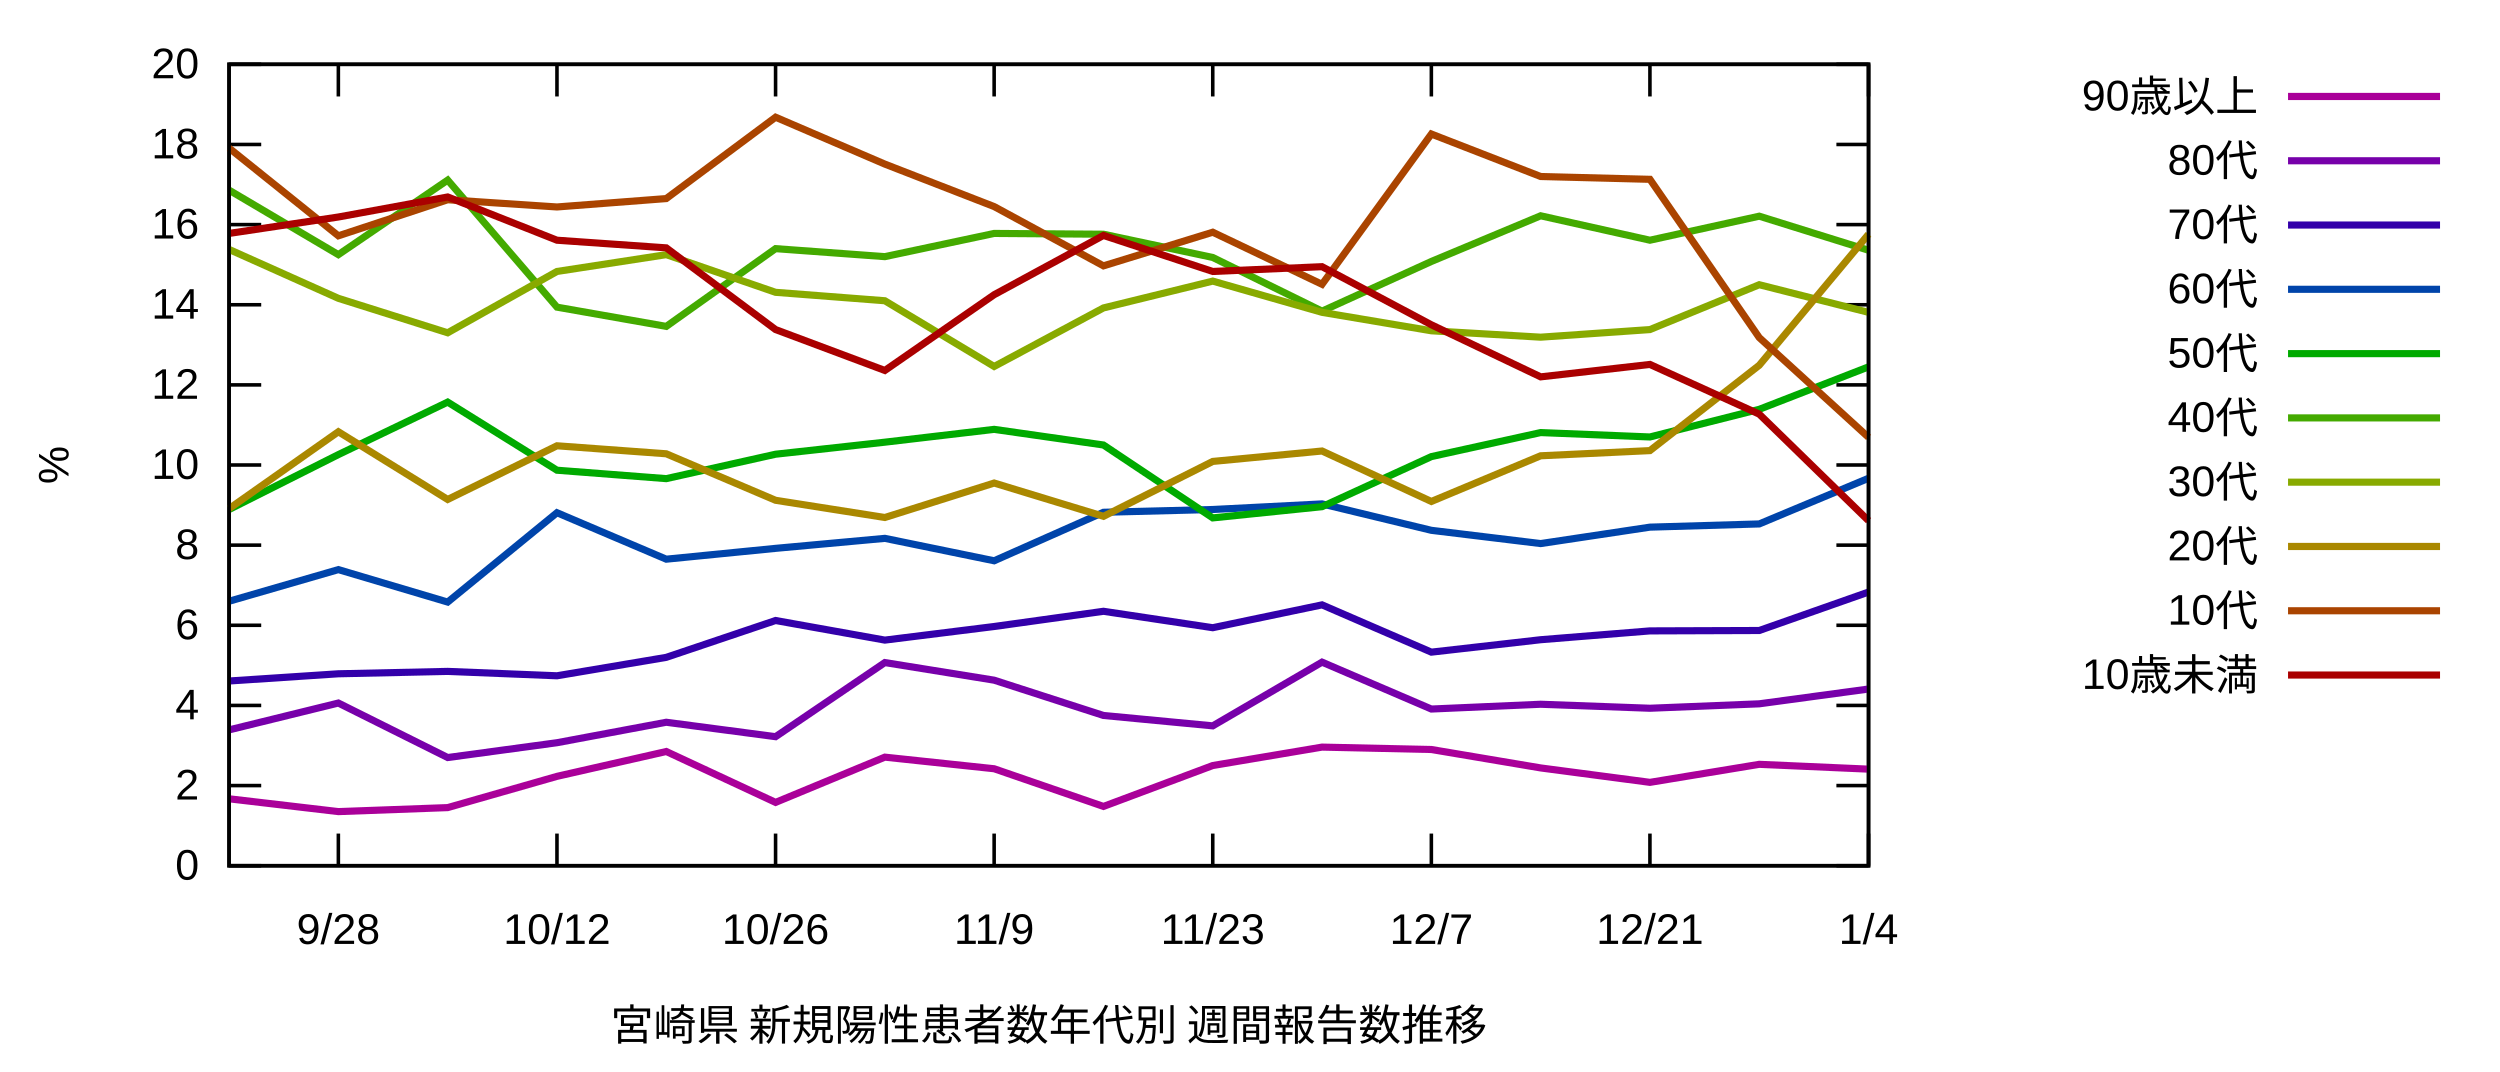
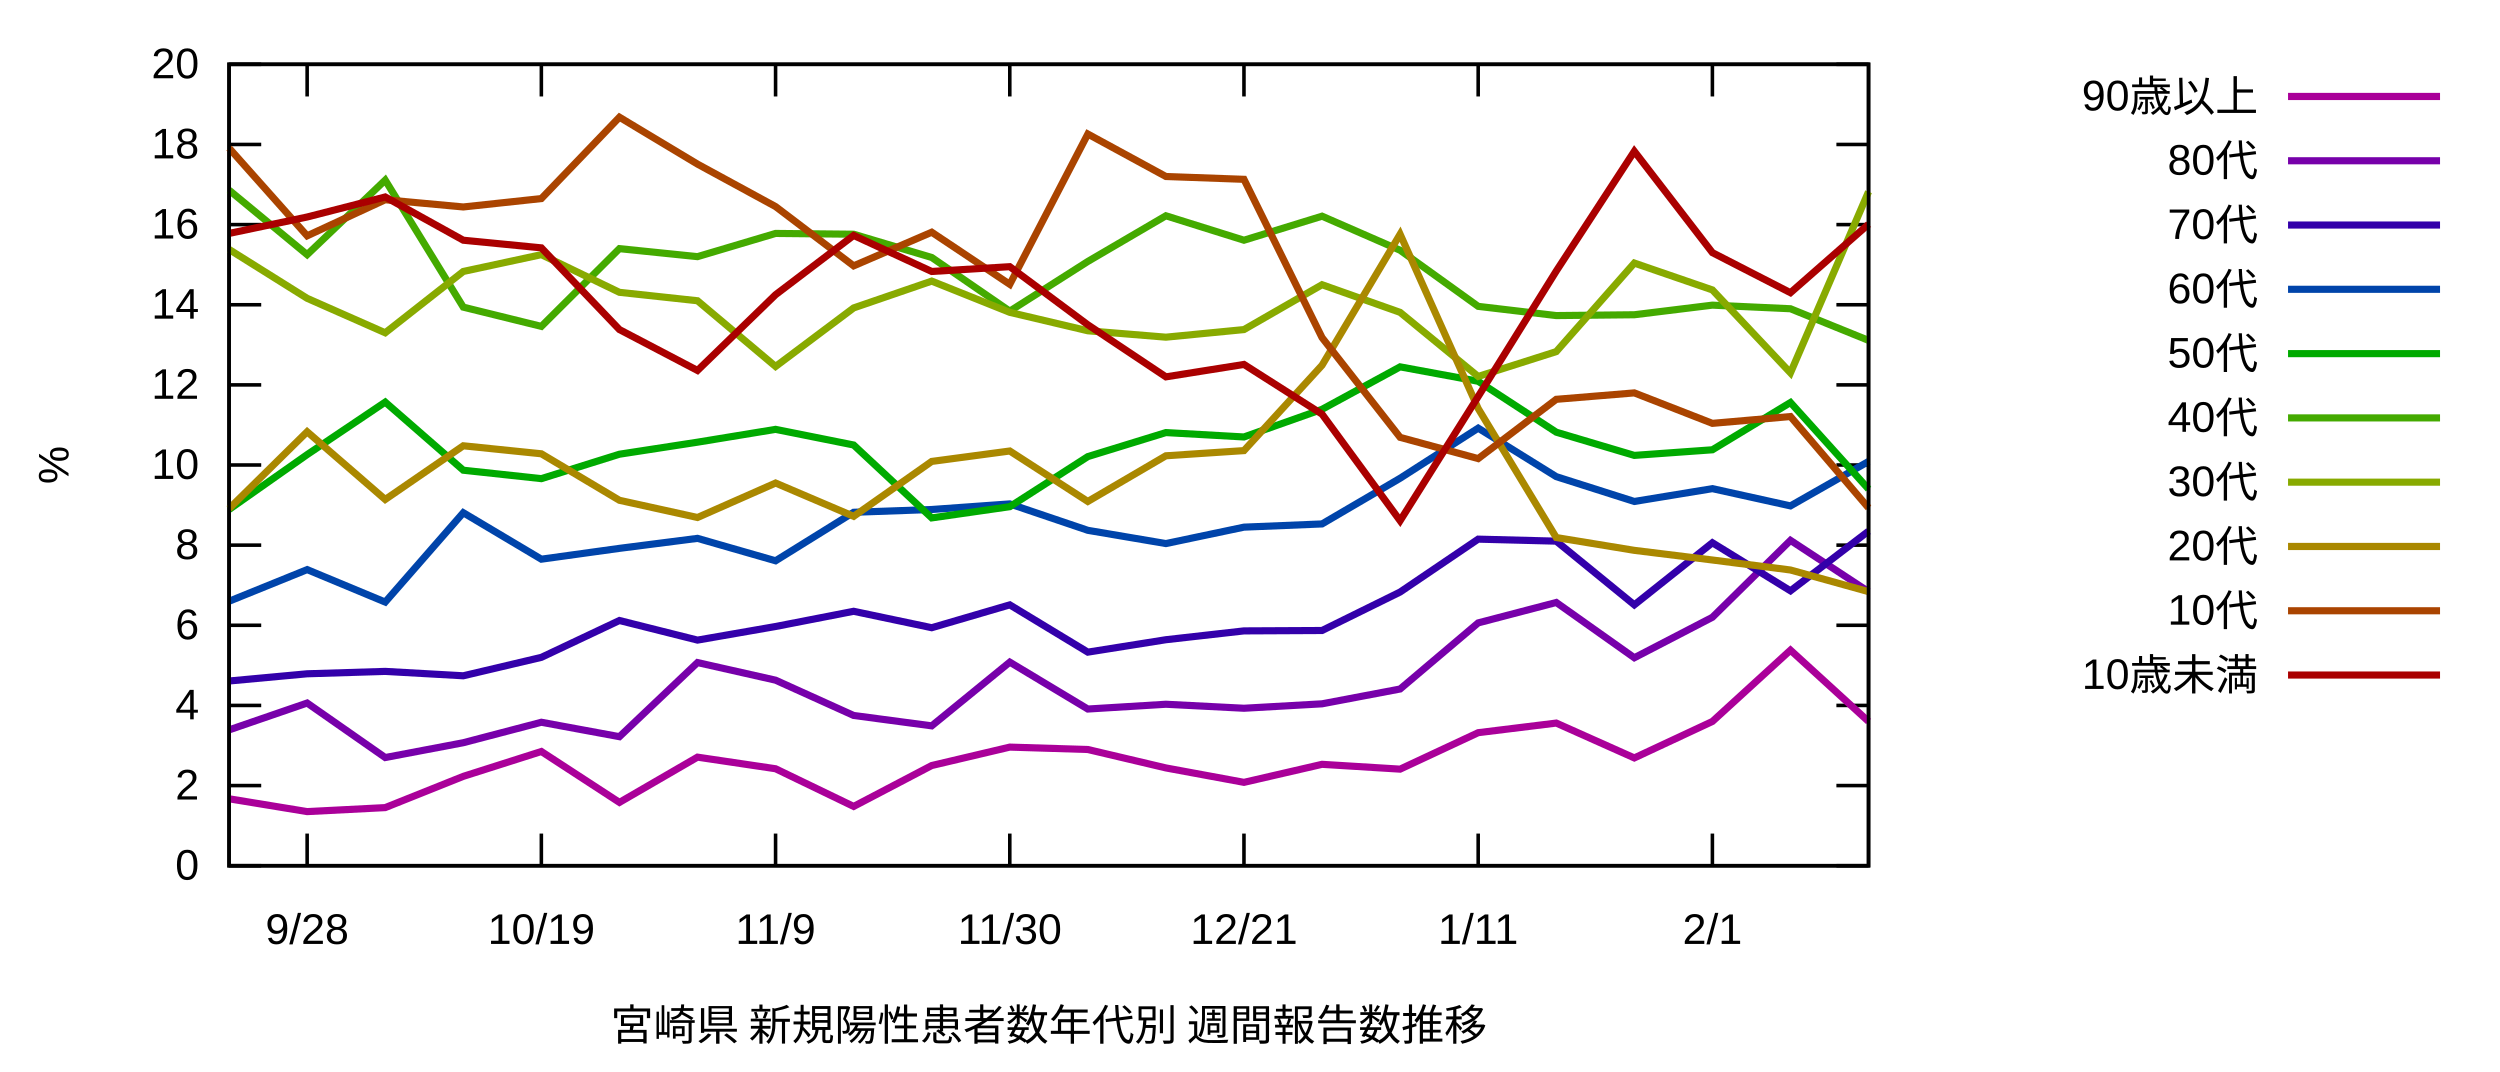
<svg xmlns="http://www.w3.org/2000/svg" xmlns:xlink="http://www.w3.org/1999/xlink" width="700" height="300" viewBox="0 0 700 300">
  <g id="gnuplot_canvas">
    <rect x="0" y="0" width="700" height="300" fill="none" />
    <defs>
      <circle id="gpDot" r="0.5" stroke-width="0.5" stroke="currentColor" />
      <path id="gpPt0" stroke-width="0.222" stroke="currentColor" d="M-1,0 h2 M0,-1 v2" />
      <path id="gpPt1" stroke-width="0.222" stroke="currentColor" d="M-1,-1 L1,1 M1,-1 L-1,1" />
      <path id="gpPt2" stroke-width="0.222" stroke="currentColor" d="M-1,0 L1,0 M0,-1 L0,1 M-1,-1 L1,1 M-1,1 L1,-1" />
      <rect id="gpPt3" stroke-width="0.222" stroke="currentColor" x="-1" y="-1" width="2" height="2" />
      <rect id="gpPt4" stroke-width="0.222" stroke="currentColor" fill="currentColor" x="-1" y="-1" width="2" height="2" />
      <circle id="gpPt5" stroke-width="0.222" stroke="currentColor" cx="0" cy="0" r="1" />
      <use xlink:href="#gpPt5" id="gpPt6" fill="currentColor" stroke="none" />
      <path id="gpPt7" stroke-width="0.222" stroke="currentColor" d="M0,-1.33 L-1.33,0.67 L1.33,0.67 z" />
      <use xlink:href="#gpPt7" id="gpPt8" fill="currentColor" stroke="none" />
      <use xlink:href="#gpPt7" id="gpPt9" stroke="currentColor" transform="rotate(180)" />
      <use xlink:href="#gpPt9" id="gpPt10" fill="currentColor" stroke="none" />
      <use xlink:href="#gpPt3" id="gpPt11" stroke="currentColor" transform="rotate(45)" />
      <use xlink:href="#gpPt11" id="gpPt12" fill="currentColor" stroke="none" />
      <path id="gpPt13" stroke-width="0.222" stroke="currentColor" d="M0,1.330 L1.265,0.411 L0.782,-1.067 L-0.782,-1.076 L-1.265,0.411 z" />
      <use xlink:href="#gpPt13" id="gpPt14" fill="currentColor" stroke="none" />
      <filter id="textbox" filterUnits="objectBoundingBox" x="0" y="0" height="1" width="1">
        <feFlood flood-color="white" flood-opacity="1" result="bgnd" />
        <feComposite in="SourceGraphic" in2="bgnd" operator="atop" />
      </filter>
      <filter id="greybox" filterUnits="objectBoundingBox" x="0" y="0" height="1" width="1">
        <feFlood flood-color="lightgrey" flood-opacity="1" result="grey" />
        <feComposite in="SourceGraphic" in2="grey" operator="atop" />
      </filter>
    </defs>
    <g fill="none" color="white" stroke="currentColor" stroke-width="1.00" stroke-linecap="butt" stroke-linejoin="miter">
</g>
    <g fill="none" color="black" stroke="currentColor" stroke-width="1.00" stroke-linecap="butt" stroke-linejoin="miter">
      <path stroke="black" d="M64.14,242.40 L73.14,242.40 M523.19,242.40 L514.19,242.40  " />
      <g transform="translate(55.75,246.30)" stroke="none" fill="black" font-family="Arial" font-size="12.00" text-anchor="end">
        <text>
          <tspan font-family="Arial"> 0</tspan>
        </text>
      </g>
    </g>
    <g fill="none" color="black" stroke="currentColor" stroke-width="1.00" stroke-linecap="butt" stroke-linejoin="miter">
      <path stroke="black" d="M64.14,219.96 L73.14,219.96 M523.19,219.96 L514.19,219.96  " />
      <g transform="translate(55.75,223.86)" stroke="none" fill="black" font-family="Arial" font-size="12.00" text-anchor="end">
        <text>
          <tspan font-family="Arial"> 2</tspan>
        </text>
      </g>
    </g>
    <g fill="none" color="black" stroke="currentColor" stroke-width="1.00" stroke-linecap="butt" stroke-linejoin="miter">
      <path stroke="black" d="M64.14,197.52 L73.14,197.52 M523.19,197.52 L514.19,197.52  " />
      <g transform="translate(55.75,201.42)" stroke="none" fill="black" font-family="Arial" font-size="12.00" text-anchor="end">
        <text>
          <tspan font-family="Arial"> 4</tspan>
        </text>
      </g>
    </g>
    <g fill="none" color="black" stroke="currentColor" stroke-width="1.00" stroke-linecap="butt" stroke-linejoin="miter">
      <path stroke="black" d="M64.14,175.08 L73.14,175.08 M523.19,175.08 L514.19,175.08  " />
      <g transform="translate(55.75,178.98)" stroke="none" fill="black" font-family="Arial" font-size="12.00" text-anchor="end">
        <text>
          <tspan font-family="Arial"> 6</tspan>
        </text>
      </g>
    </g>
    <g fill="none" color="black" stroke="currentColor" stroke-width="1.00" stroke-linecap="butt" stroke-linejoin="miter">
      <path stroke="black" d="M64.14,152.64 L73.14,152.64 M523.19,152.64 L514.19,152.64  " />
      <g transform="translate(55.75,156.54)" stroke="none" fill="black" font-family="Arial" font-size="12.00" text-anchor="end">
        <text>
          <tspan font-family="Arial"> 8</tspan>
        </text>
      </g>
    </g>
    <g fill="none" color="black" stroke="currentColor" stroke-width="1.00" stroke-linecap="butt" stroke-linejoin="miter">
      <path stroke="black" d="M64.14,130.20 L73.14,130.20 M523.19,130.20 L514.19,130.20  " />
      <g transform="translate(55.75,134.10)" stroke="none" fill="black" font-family="Arial" font-size="12.00" text-anchor="end">
        <text>
          <tspan font-family="Arial"> 10</tspan>
        </text>
      </g>
    </g>
    <g fill="none" color="black" stroke="currentColor" stroke-width="1.00" stroke-linecap="butt" stroke-linejoin="miter">
      <path stroke="black" d="M64.14,107.77 L73.14,107.77 M523.19,107.77 L514.19,107.77  " />
      <g transform="translate(55.75,111.67)" stroke="none" fill="black" font-family="Arial" font-size="12.00" text-anchor="end">
        <text>
          <tspan font-family="Arial"> 12</tspan>
        </text>
      </g>
    </g>
    <g fill="none" color="black" stroke="currentColor" stroke-width="1.00" stroke-linecap="butt" stroke-linejoin="miter">
      <path stroke="black" d="M64.14,85.33 L73.14,85.33 M523.19,85.33 L514.19,85.33  " />
      <g transform="translate(55.75,89.23)" stroke="none" fill="black" font-family="Arial" font-size="12.00" text-anchor="end">
        <text>
          <tspan font-family="Arial"> 14</tspan>
        </text>
      </g>
    </g>
    <g fill="none" color="black" stroke="currentColor" stroke-width="1.00" stroke-linecap="butt" stroke-linejoin="miter">
      <path stroke="black" d="M64.14,62.89 L73.14,62.89 M523.19,62.89 L514.19,62.89  " />
      <g transform="translate(55.75,66.79)" stroke="none" fill="black" font-family="Arial" font-size="12.00" text-anchor="end">
        <text>
          <tspan font-family="Arial"> 16</tspan>
        </text>
      </g>
    </g>
    <g fill="none" color="black" stroke="currentColor" stroke-width="1.00" stroke-linecap="butt" stroke-linejoin="miter">
      <path stroke="black" d="M64.14,40.45 L73.14,40.45 M523.19,40.45 L514.19,40.45  " />
      <g transform="translate(55.75,44.35)" stroke="none" fill="black" font-family="Arial" font-size="12.00" text-anchor="end">
        <text>
          <tspan font-family="Arial"> 18</tspan>
        </text>
      </g>
    </g>
    <g fill="none" color="black" stroke="currentColor" stroke-width="1.00" stroke-linecap="butt" stroke-linejoin="miter">
      <path stroke="black" d="M64.14,18.01 L73.14,18.01 M523.19,18.01 L514.19,18.01  " />
      <g transform="translate(55.75,21.91)" stroke="none" fill="black" font-family="Arial" font-size="12.00" text-anchor="end">
        <text>
          <tspan font-family="Arial"> 20</tspan>
        </text>
      </g>
    </g>
    <g fill="none" color="black" stroke="currentColor" stroke-width="1.00" stroke-linecap="butt" stroke-linejoin="miter">
-       <path stroke="black" d="M94.74,242.40 L94.74,233.40 M94.74,18.01 L94.74,27.01  " />
-       <g transform="translate(94.74,264.30)" stroke="none" fill="black" font-family="Arial" font-size="12.00" text-anchor="middle">
+       <path stroke="black" d="M86.00,242.40 L86.00,233.40 M86.00,18.01 L86.00,27.01  " />
+       <g transform="translate(86.00,264.30)" stroke="none" fill="black" font-family="Arial" font-size="12.00" text-anchor="middle">
        <text>
          <tspan font-family="Arial">9/28</tspan>
        </text>
      </g>
    </g>
    <g fill="none" color="black" stroke="currentColor" stroke-width="1.00" stroke-linecap="butt" stroke-linejoin="miter">
-       <path stroke="black" d="M155.95,242.40 L155.95,233.40 M155.95,18.01 L155.95,27.01  " />
-       <g transform="translate(155.95,264.30)" stroke="none" fill="black" font-family="Arial" font-size="12.00" text-anchor="middle">
-         <text>
-           <tspan font-family="Arial">10/12</tspan>
+       <path stroke="black" d="M151.58,242.40 L151.58,233.40 M151.58,18.01 L151.58,27.01  " />
+       <g transform="translate(151.58,264.30)" stroke="none" fill="black" font-family="Arial" font-size="12.00" text-anchor="middle">
+         <text>
+           <tspan font-family="Arial">10/19</tspan>
        </text>
      </g>
    </g>
    <g fill="none" color="black" stroke="currentColor" stroke-width="1.00" stroke-linecap="butt" stroke-linejoin="miter">
      <path stroke="black" d="M217.16,242.40 L217.16,233.40 M217.16,18.01 L217.16,27.01  " />
      <g transform="translate(217.16,264.30)" stroke="none" fill="black" font-family="Arial" font-size="12.00" text-anchor="middle">
        <text>
-           <tspan font-family="Arial">10/26</tspan>
-         </text>
-       </g>
-     </g>
-     <g fill="none" color="black" stroke="currentColor" stroke-width="1.00" stroke-linecap="butt" stroke-linejoin="miter">
-       <path stroke="black" d="M278.36,242.40 L278.36,233.40 M278.36,18.01 L278.36,27.01  " />
-       <g transform="translate(278.36,264.30)" stroke="none" fill="black" font-family="Arial" font-size="12.00" text-anchor="middle">
-         <text>
          <tspan font-family="Arial">11/9</tspan>
        </text>
      </g>
    </g>
    <g fill="none" color="black" stroke="currentColor" stroke-width="1.00" stroke-linecap="butt" stroke-linejoin="miter">
-       <path stroke="black" d="M339.57,242.40 L339.57,233.40 M339.57,18.01 L339.57,27.01  " />
-       <g transform="translate(339.57,264.30)" stroke="none" fill="black" font-family="Arial" font-size="12.00" text-anchor="middle">
-         <text>
-           <tspan font-family="Arial">11/23</tspan>
-         </text>
-       </g>
-     </g>
-     <g fill="none" color="black" stroke="currentColor" stroke-width="1.00" stroke-linecap="butt" stroke-linejoin="miter">
-       <path stroke="black" d="M400.78,242.40 L400.78,233.40 M400.78,18.01 L400.78,27.01  " />
-       <g transform="translate(400.78,264.30)" stroke="none" fill="black" font-family="Arial" font-size="12.00" text-anchor="middle">
-         <text>
-           <tspan font-family="Arial">12/7</tspan>
-         </text>
-       </g>
-     </g>
-     <g fill="none" color="black" stroke="currentColor" stroke-width="1.00" stroke-linecap="butt" stroke-linejoin="miter">
-       <path stroke="black" d="M461.98,242.40 L461.98,233.40 M461.98,18.01 L461.98,27.01  " />
-       <g transform="translate(461.98,264.30)" stroke="none" fill="black" font-family="Arial" font-size="12.00" text-anchor="middle">
+       <path stroke="black" d="M282.74,242.40 L282.74,233.40 M282.74,18.01 L282.74,27.01  " />
+       <g transform="translate(282.74,264.30)" stroke="none" fill="black" font-family="Arial" font-size="12.00" text-anchor="middle">
+         <text>
+           <tspan font-family="Arial">11/30</tspan>
+         </text>
+       </g>
+     </g>
+     <g fill="none" color="black" stroke="currentColor" stroke-width="1.00" stroke-linecap="butt" stroke-linejoin="miter">
+       <path stroke="black" d="M348.31,242.40 L348.31,233.40 M348.31,18.01 L348.31,27.01  " />
+       <g transform="translate(348.31,264.30)" stroke="none" fill="black" font-family="Arial" font-size="12.00" text-anchor="middle">
        <text>
          <tspan font-family="Arial">12/21</tspan>
        </text>
      </g>
    </g>
    <g fill="none" color="black" stroke="currentColor" stroke-width="1.00" stroke-linecap="butt" stroke-linejoin="miter">
-       <path stroke="black" d="M523.19,242.40 L523.19,233.40 M523.19,18.01 L523.19,27.01  " />
-       <g transform="translate(523.19,264.30)" stroke="none" fill="black" font-family="Arial" font-size="12.00" text-anchor="middle">
-         <text>
-           <tspan font-family="Arial">1/4</tspan>
+       <path stroke="black" d="M413.89,242.40 L413.89,233.40 M413.89,18.01 L413.89,27.01  " />
+       <g transform="translate(413.89,264.30)" stroke="none" fill="black" font-family="Arial" font-size="12.00" text-anchor="middle">
+         <text>
+           <tspan font-family="Arial">1/11</tspan>
+         </text>
+       </g>
+     </g>
+     <g fill="none" color="black" stroke="currentColor" stroke-width="1.00" stroke-linecap="butt" stroke-linejoin="miter">
+       <path stroke="black" d="M479.47,242.40 L479.47,233.40 M479.47,18.01 L479.47,27.01  " />
+       <g transform="translate(479.47,264.30)" stroke="none" fill="black" font-family="Arial" font-size="12.00" text-anchor="middle">
+         <text>
+           <tspan font-family="Arial">2/1</tspan>
        </text>
      </g>
    </g>
    <g fill="none" color="black" stroke="currentColor" stroke-width="1.00" stroke-linecap="butt" stroke-linejoin="miter">
</g>
    <g fill="none" color="black" stroke="currentColor" stroke-width="1.00" stroke-linecap="butt" stroke-linejoin="miter">
      <path stroke="black" d="M64.14,18.01 L64.14,242.40 L523.19,242.40 L523.19,18.01 L64.14,18.01 Z  " />
    </g>
    <g fill="none" color="black" stroke="currentColor" stroke-width="1.00" stroke-linecap="butt" stroke-linejoin="miter">
      <g transform="translate(19.18,130.21) rotate(270)" stroke="none" fill="black" font-family="Arial" font-size="12.00" text-anchor="middle">
        <text>
          <tspan font-family="Arial">%</tspan>
        </text>
      </g>
    </g>
    <g fill="none" color="black" stroke="currentColor" stroke-width="1.00" stroke-linecap="butt" stroke-linejoin="miter">
      <g transform="translate(293.66,291.30)" stroke="none" fill="black" font-family="Arial" font-size="12.00" text-anchor="middle">
        <text>
          <tspan font-family="Arial">宮崎県 新規陽性患者数年代別 週間報告数推移</tspan>
        </text>
      </g>
    </g>
    <g fill="none" color="black" stroke="currentColor" stroke-width="1.00" stroke-linecap="butt" stroke-linejoin="miter">
</g>
    <g id="gnuplot_plot_1">
      <g fill="none" color="white" stroke="currentColor" stroke-width="2.00" stroke-linecap="butt" stroke-linejoin="miter">
</g>
      <g fill="none" color="black" stroke="currentColor" stroke-width="2.00" stroke-linecap="butt" stroke-linejoin="miter">
        <g transform="translate(632.26,30.91)" stroke="none" fill="black" font-family="Arial" font-size="12.00" text-anchor="end">
          <text>
            <tspan font-family="Arial">90歳以上</tspan>
          </text>
        </g>
      </g>
      <g fill="none" color="black" stroke="currentColor" stroke-width="2.00" stroke-linecap="butt" stroke-linejoin="miter">
-         <path stroke="rgb(170,   0, 153)" d="M640.65,27.01 L683.21,27.01 M64.14,223.66 L94.74,227.25 L125.35,226.13 L155.95,217.38 L186.55,210.42 L217.16,224.67   L247.76,212.00 L278.36,215.25 L308.97,225.80 L339.57,214.35 L370.17,209.19 L400.78,209.86 L431.38,215.02 L461.98,219.06   L492.59,214.01 L523.19,215.36  " />
+         <path stroke="rgb(170,   0, 153)" d="M640.65,27.01 L683.21,27.01 M64.14,223.66 L86.00,227.25 L107.86,226.13 L129.72,217.38 L151.58,210.42 L173.44,224.67   L195.30,212.00 L217.16,215.25 L239.02,225.80 L260.88,214.35 L282.74,209.19 L304.59,209.86 L326.45,215.02 L348.31,219.06   L370.17,214.01 L392.03,215.36 L413.89,205.15 L435.75,202.46 L457.61,212.22 L479.47,202.01 L501.33,182.04 L523.19,202.01    " />
      </g>
    </g>
    <g id="gnuplot_plot_2">
      <g fill="none" color="black" stroke="currentColor" stroke-width="2.00" stroke-linecap="butt" stroke-linejoin="miter">
        <g transform="translate(632.26,48.91)" stroke="none" fill="black" font-family="Arial" font-size="12.00" text-anchor="end">
          <text>
            <tspan font-family="Arial">80代</tspan>
          </text>
        </g>
      </g>
      <g fill="none" color="black" stroke="currentColor" stroke-width="2.00" stroke-linecap="butt" stroke-linejoin="miter">
-         <path stroke="rgb(119,   0, 170)" d="M640.65,45.01 L683.21,45.01 M64.14,204.37 L94.74,196.85 L125.35,212.11 L155.95,207.96 L186.55,202.23 L217.16,206.27   L247.76,185.52 L278.36,190.45 L308.97,200.33 L339.57,203.24 L370.17,185.40 L400.78,198.53 L431.38,197.19 L461.98,198.31   L492.59,197.07 L523.19,192.92  " />
+         <path stroke="rgb(119,   0, 170)" d="M640.65,45.01 L683.21,45.01 M64.14,204.37 L86.00,196.85 L107.86,212.11 L129.72,207.96 L151.58,202.23 L173.44,206.27   L195.30,185.52 L217.16,190.45 L239.02,200.33 L260.88,203.24 L282.74,185.40 L304.59,198.53 L326.45,197.19 L348.31,198.31   L370.17,197.07 L392.03,192.92 L413.89,174.41 L435.75,168.69 L457.61,184.17 L479.47,172.84 L501.33,151.30 L523.19,165.66    " />
      </g>
    </g>
    <g id="gnuplot_plot_3">
      <g fill="none" color="black" stroke="currentColor" stroke-width="2.00" stroke-linecap="butt" stroke-linejoin="miter">
        <g transform="translate(632.26,66.91)" stroke="none" fill="black" font-family="Arial" font-size="12.00" text-anchor="end">
          <text>
            <tspan font-family="Arial">70代</tspan>
          </text>
        </g>
      </g>
      <g fill="none" color="black" stroke="currentColor" stroke-width="2.00" stroke-linecap="butt" stroke-linejoin="miter">
-         <path stroke="rgb( 51,   0, 170)" d="M640.65,63.01 L683.21,63.01 M64.14,190.68 L94.74,188.66 L125.35,187.99 L155.95,189.22 L186.55,184.06 L217.16,173.74   L247.76,179.23 L278.36,175.42 L308.97,171.16 L339.57,175.76 L370.17,169.36 L400.78,182.60 L431.38,179.12 L461.98,176.65   L492.59,176.54 L523.19,165.77  " />
+         <path stroke="rgb( 51,   0, 170)" d="M640.65,63.01 L683.21,63.01 M64.14,190.68 L86.00,188.66 L107.86,187.99 L129.72,189.22 L151.58,184.06 L173.44,173.74   L195.30,179.23 L217.16,175.42 L239.02,171.16 L260.88,175.76 L282.74,169.36 L304.59,182.60 L326.45,179.12 L348.31,176.65   L370.17,176.54 L392.03,165.77 L413.89,150.96 L435.75,151.52 L457.61,169.36 L479.47,151.97 L501.33,165.43 L523.19,148.72    " />
      </g>
    </g>
    <g id="gnuplot_plot_4">
      <g fill="none" color="black" stroke="currentColor" stroke-width="2.00" stroke-linecap="butt" stroke-linejoin="miter">
        <g transform="translate(632.26,84.91)" stroke="none" fill="black" font-family="Arial" font-size="12.00" text-anchor="end">
          <text>
            <tspan font-family="Arial">60代</tspan>
          </text>
        </g>
      </g>
      <g fill="none" color="black" stroke="currentColor" stroke-width="2.00" stroke-linecap="butt" stroke-linejoin="miter">
-         <path stroke="rgb(  0,  68, 170)" d="M640.65,81.01 L683.21,81.01 M64.14,168.35 L94.74,159.49 L125.35,168.58 L155.95,143.56 L186.55,156.57 L217.16,153.54   L247.76,150.74 L278.36,157.02 L308.97,143.44 L339.57,142.66 L370.17,141.09 L400.78,148.49 L431.38,152.20 L461.98,147.60   L492.59,146.70 L523.19,133.91  " />
+         <path stroke="rgb(  0,  68, 170)" d="M640.65,81.01 L683.21,81.01 M64.14,168.35 L86.00,159.49 L107.86,168.58 L129.72,143.56 L151.58,156.57 L173.44,153.54   L195.30,150.74 L217.16,157.02 L239.02,143.44 L260.88,142.66 L282.74,141.09 L304.59,148.49 L326.45,152.20 L348.31,147.60   L370.17,146.70 L392.03,133.91 L413.89,119.88 L435.75,133.46 L457.61,140.41 L479.47,136.82 L501.33,141.65 L523.19,129.20    " />
      </g>
    </g>
    <g id="gnuplot_plot_5">
      <g fill="none" color="black" stroke="currentColor" stroke-width="2.00" stroke-linecap="butt" stroke-linejoin="miter">
        <g transform="translate(632.26,102.91)" stroke="none" fill="black" font-family="Arial" font-size="12.00" text-anchor="end">
          <text>
            <tspan font-family="Arial">50代</tspan>
          </text>
        </g>
      </g>
      <g fill="none" color="black" stroke="currentColor" stroke-width="2.00" stroke-linecap="butt" stroke-linejoin="miter">
-         <path stroke="rgb(  0, 170,   0)" d="M640.65,99.01 L683.21,99.01 M64.14,142.66 L94.74,127.29 L125.35,112.59 L155.95,131.66 L186.55,134.02 L217.16,127.18   L247.76,123.81 L278.36,120.22 L308.97,124.60 L339.57,145.01 L370.17,141.87 L400.78,127.85 L431.38,121.12 L461.98,122.35   L492.59,114.61 L523.19,102.72  " />
+         <path stroke="rgb(  0, 170,   0)" d="M640.65,99.01 L683.21,99.01 M64.14,142.66 L86.00,127.29 L107.86,112.59 L129.72,131.66 L151.58,134.02 L173.44,127.18   L195.30,123.81 L217.16,120.22 L239.02,124.60 L260.88,145.01 L282.74,141.87 L304.59,127.85 L326.45,121.12 L348.31,122.35   L370.17,114.61 L392.03,102.72 L413.89,106.76 L435.75,121.01 L457.61,127.51 L479.47,125.94 L501.33,112.70 L523.19,136.94    " />
      </g>
    </g>
    <g id="gnuplot_plot_6">
      <g fill="none" color="black" stroke="currentColor" stroke-width="2.00" stroke-linecap="butt" stroke-linejoin="miter">
        <g transform="translate(632.26,120.91)" stroke="none" fill="black" font-family="Arial" font-size="12.00" text-anchor="end">
          <text>
            <tspan font-family="Arial">40代</tspan>
          </text>
        </g>
      </g>
      <g fill="none" color="black" stroke="currentColor" stroke-width="2.00" stroke-linecap="butt" stroke-linejoin="miter">
-         <path stroke="rgb( 68, 170,   0)" d="M640.65,117.01 L683.21,117.01 M64.14,53.24 L94.74,71.30 L125.35,50.43 L155.95,86.00 L186.55,91.39 L217.16,69.62   L247.76,71.86 L278.36,65.36 L308.97,65.58 L339.57,72.09 L370.17,87.12 L400.78,73.21 L431.38,60.42 L461.98,67.26   L492.59,60.53 L523.19,70.07  " />
+         <path stroke="rgb( 68, 170,   0)" d="M640.65,117.01 L683.21,117.01 M64.14,53.24 L86.00,71.30 L107.86,50.43 L129.72,86.00 L151.58,91.39 L173.44,69.62   L195.30,71.86 L217.16,65.36 L239.02,65.58 L260.88,72.09 L282.74,87.12 L304.59,73.21 L326.45,60.42 L348.31,67.26   L370.17,60.53 L392.03,70.07 L413.89,85.78 L435.75,88.36 L457.61,88.13 L479.47,85.44 L501.33,86.45 L523.19,95.31    " />
      </g>
    </g>
    <g id="gnuplot_plot_7">
      <g fill="none" color="black" stroke="currentColor" stroke-width="2.00" stroke-linecap="butt" stroke-linejoin="miter">
        <g transform="translate(632.26,138.91)" stroke="none" fill="black" font-family="Arial" font-size="12.00" text-anchor="end">
          <text>
            <tspan font-family="Arial">30代</tspan>
          </text>
        </g>
      </g>
      <g fill="none" color="black" stroke="currentColor" stroke-width="2.00" stroke-linecap="butt" stroke-linejoin="miter">
-         <path stroke="rgb(136, 170,   0)" d="M640.65,135.01 L683.21,135.01 M64.14,69.84 L94.74,83.53 L125.35,93.18 L155.95,76.01 L186.55,71.30 L217.16,81.85   L247.76,84.21 L278.36,102.61 L308.97,86.22 L339.57,78.71 L370.17,87.46 L400.78,92.62 L431.38,94.41 L461.98,92.28   L492.59,79.72 L523.19,87.46  " />
+         <path stroke="rgb(136, 170,   0)" d="M640.65,135.01 L683.21,135.01 M64.14,69.84 L86.00,83.53 L107.86,93.18 L129.72,76.01 L151.58,71.30 L173.44,81.85   L195.30,84.21 L217.16,102.61 L239.02,86.22 L260.88,78.71 L282.74,87.46 L304.59,92.62 L326.45,94.41 L348.31,92.28   L370.17,79.72 L392.03,87.46 L413.89,105.41 L435.75,98.45 L457.61,73.66 L479.47,81.18 L501.33,104.40 L523.19,53.69    " />
      </g>
    </g>
    <g id="gnuplot_plot_8">
      <g fill="none" color="black" stroke="currentColor" stroke-width="2.00" stroke-linecap="butt" stroke-linejoin="miter">
        <g transform="translate(632.26,156.91)" stroke="none" fill="black" font-family="Arial" font-size="12.00" text-anchor="end">
          <text>
            <tspan font-family="Arial">20代</tspan>
          </text>
        </g>
      </g>
      <g fill="none" color="black" stroke="currentColor" stroke-width="2.00" stroke-linecap="butt" stroke-linejoin="miter">
-         <path stroke="rgb(170, 136,   0)" d="M640.65,153.01 L683.21,153.01 M64.14,142.43 L94.74,120.89 L125.35,139.85 L155.95,124.82 L186.55,127.06 L217.16,140.08   L247.76,144.90 L278.36,135.25 L308.97,144.57 L339.57,129.20 L370.17,126.28 L400.78,140.41 L431.38,127.62 L461.98,126.17   L492.59,102.27 L523.19,65.58  " />
+         <path stroke="rgb(170, 136,   0)" d="M640.65,153.01 L683.21,153.01 M64.14,142.43 L86.00,120.89 L107.86,139.85 L129.72,124.82 L151.58,127.06 L173.44,140.08   L195.30,144.90 L217.16,135.25 L239.02,144.57 L260.88,129.20 L282.74,126.28 L304.59,140.41 L326.45,127.62 L348.31,126.17   L370.17,102.27 L392.03,65.58 L413.89,114.39 L435.75,150.51 L457.61,154.10 L479.47,156.80 L501.33,159.60 L523.19,165.66    " />
      </g>
    </g>
    <g id="gnuplot_plot_9">
      <g fill="none" color="black" stroke="currentColor" stroke-width="2.00" stroke-linecap="butt" stroke-linejoin="miter">
        <g transform="translate(632.26,174.91)" stroke="none" fill="black" font-family="Arial" font-size="12.00" text-anchor="end">
          <text>
            <tspan font-family="Arial">10代</tspan>
          </text>
        </g>
      </g>
      <g fill="none" color="black" stroke="currentColor" stroke-width="2.00" stroke-linecap="butt" stroke-linejoin="miter">
-         <path stroke="rgb(170,  68,   0)" d="M640.65,171.01 L683.21,171.01 M64.14,41.46 L94.74,66.03 L125.35,55.93 L155.95,57.95 L186.55,55.60 L217.16,32.82   L247.76,45.95 L278.36,57.84 L308.97,74.44 L339.57,65.02 L370.17,79.61 L400.78,37.53 L431.38,49.42 L461.98,50.21   L492.59,94.53 L523.19,122.46  " />
+         <path stroke="rgb(170,  68,   0)" d="M640.65,171.01 L683.21,171.01 M64.14,41.46 L86.00,66.03 L107.86,55.93 L129.72,57.95 L151.58,55.60 L173.44,32.82   L195.30,45.95 L217.16,57.84 L239.02,74.44 L260.88,65.02 L282.74,79.61 L304.59,37.53 L326.45,49.42 L348.31,50.21   L370.17,94.53 L392.03,122.46 L413.89,128.41 L435.75,111.81 L457.61,110.01 L479.47,118.54 L501.33,116.63 L523.19,142.21    " />
      </g>
    </g>
    <g id="gnuplot_plot_10">
      <g fill="none" color="black" stroke="currentColor" stroke-width="2.00" stroke-linecap="butt" stroke-linejoin="miter">
        <g transform="translate(632.26,192.91)" stroke="none" fill="black" font-family="Arial" font-size="12.00" text-anchor="end">
          <text>
            <tspan font-family="Arial">10歳未満</tspan>
          </text>
        </g>
      </g>
      <g fill="none" color="black" stroke="currentColor" stroke-width="2.00" stroke-linecap="butt" stroke-linejoin="miter">
-         <path stroke="rgb(170,   0,   0)" d="M640.65,189.01 L683.21,189.01 M64.14,65.36 L94.74,60.76 L125.35,55.15 L155.95,67.26 L186.55,69.40 L217.16,92.28   L247.76,103.73 L278.36,82.52 L308.97,65.92 L339.57,76.01 L370.17,74.67 L400.78,90.94 L431.38,105.52 L461.98,102.04   L492.59,115.96 L523.19,145.80  " />
+         <path stroke="rgb(170,   0,   0)" d="M640.65,189.01 L683.21,189.01 M64.14,65.36 L86.00,60.76 L107.86,55.15 L129.72,67.26 L151.58,69.40 L173.44,92.28   L195.30,103.73 L217.16,82.52 L239.02,65.92 L260.88,76.01 L282.74,74.67 L304.59,90.94 L326.45,105.52 L348.31,102.04   L370.17,115.96 L392.03,145.80 L413.89,111.02 L435.75,75.90 L457.61,42.36 L479.47,70.74 L501.33,81.96 L523.19,62.78    " />
      </g>
    </g>
    <g fill="none" color="black" stroke="currentColor" stroke-width="2.00" stroke-linecap="butt" stroke-linejoin="miter">
</g>
    <g fill="none" color="black" stroke="black" stroke-width="1.00" stroke-linecap="butt" stroke-linejoin="miter">
</g>
    <g fill="none" color="black" stroke="currentColor" stroke-width="1.00" stroke-linecap="butt" stroke-linejoin="miter">
      <path stroke="black" d="M64.14,18.01 L64.14,242.40 L523.19,242.40 L523.19,18.01 L64.14,18.01 Z  " />
    </g>
    <g fill="none" color="black" stroke="currentColor" stroke-width="1.00" stroke-linecap="butt" stroke-linejoin="miter">
</g>
  </g>
</svg>
